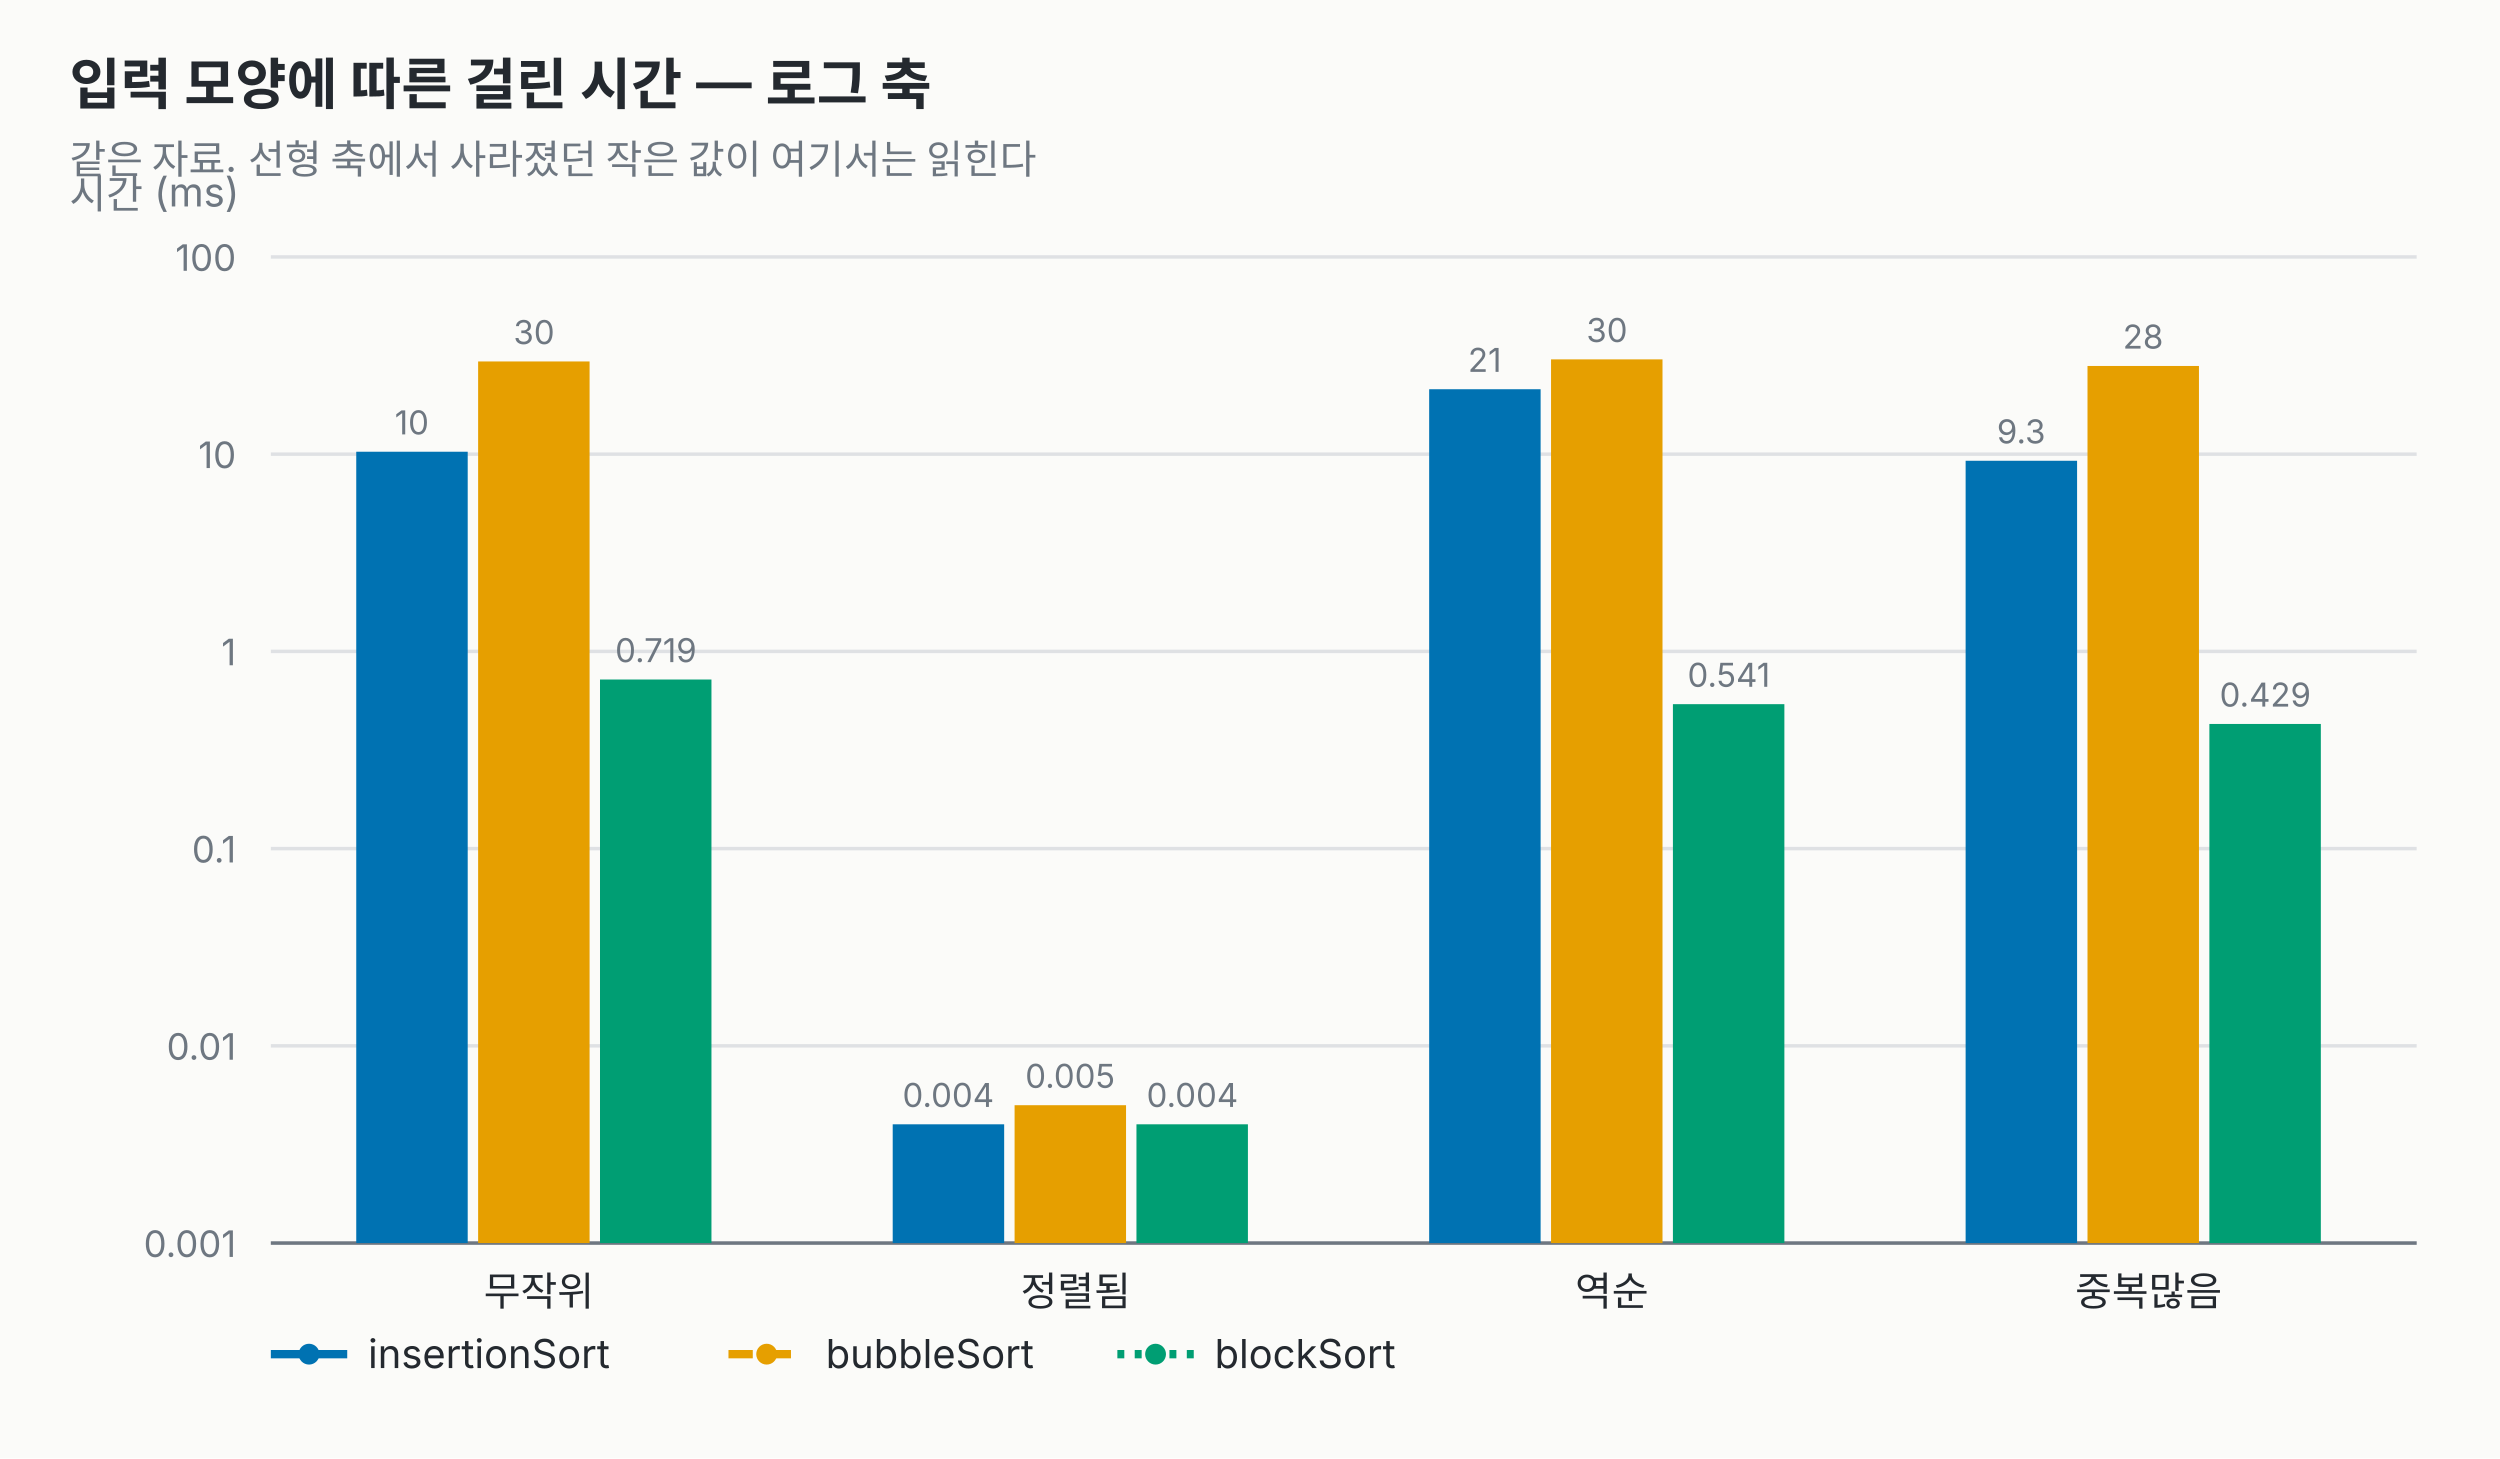
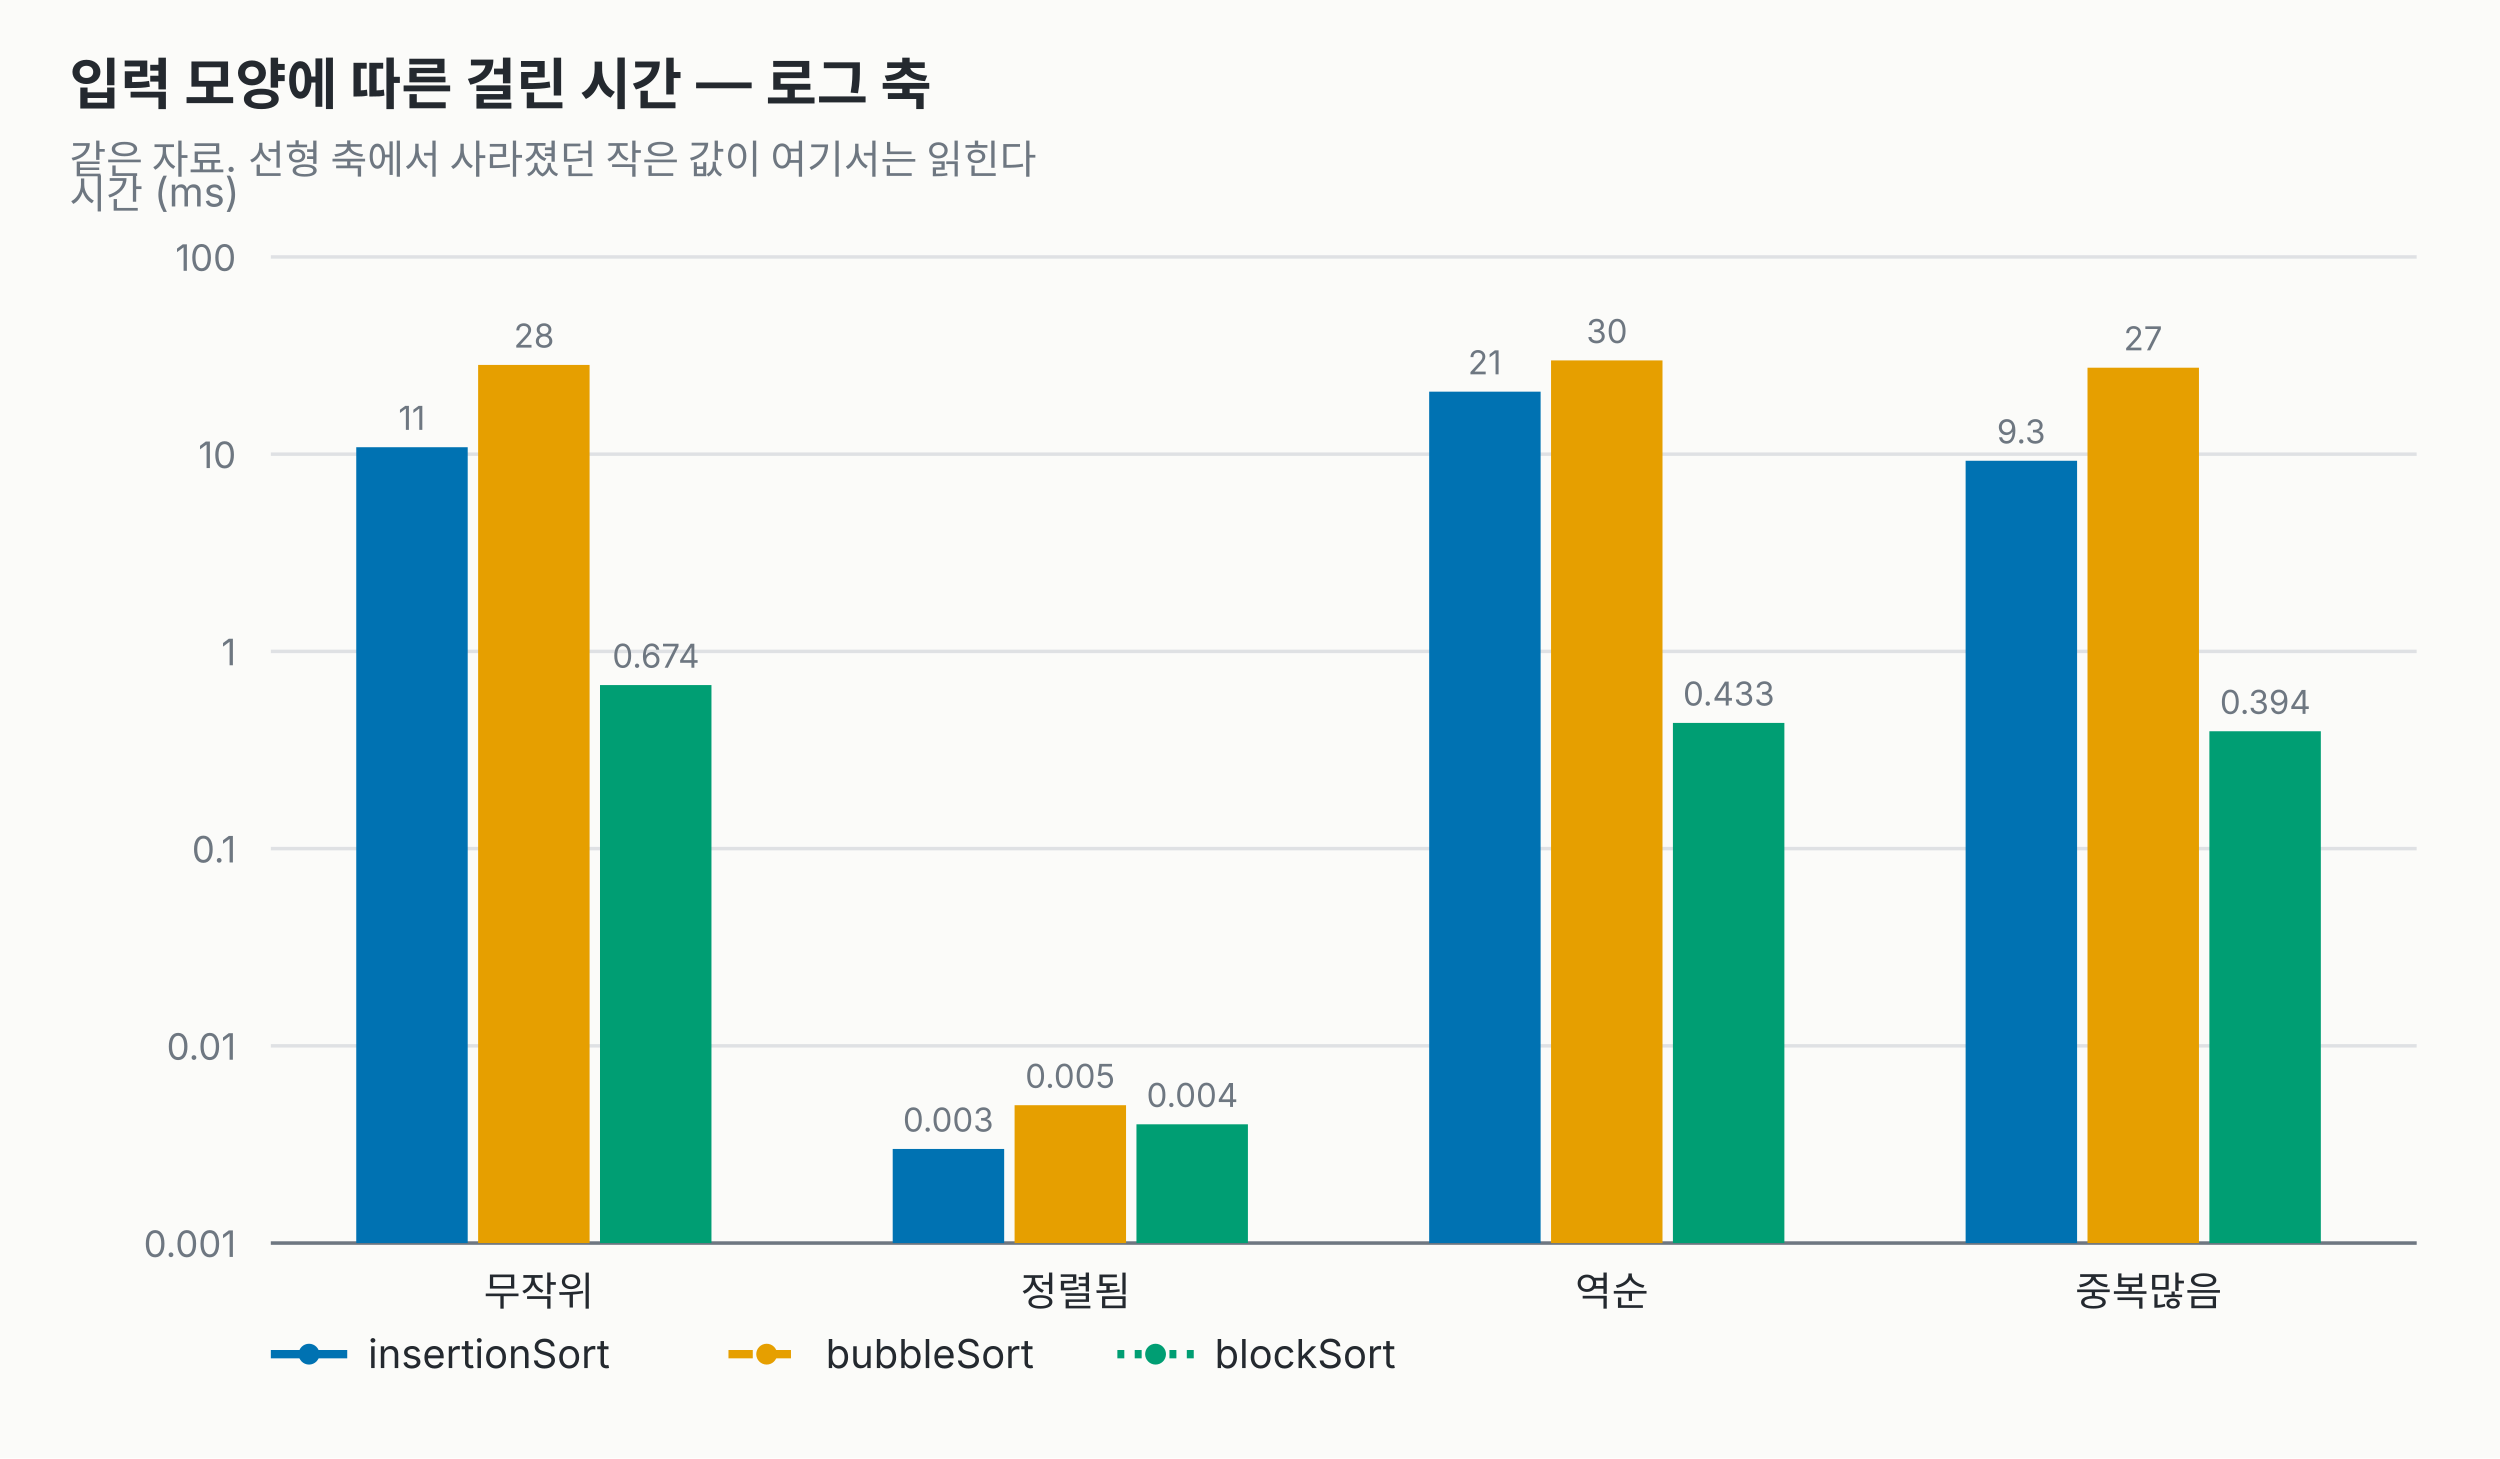
<svg xmlns="http://www.w3.org/2000/svg" width="720" height="420" viewBox="0 0 720 420" font-family="-apple-system, BlinkMacSystemFont, 'Segoe UI', 'Noto Sans KR', 'Apple SD Gothic Neo', 'Malgun Gothic', sans-serif">
  <rect width="720" height="420" fill="#fbfbf9" />
  <text x="20.0" y="30.0" font-size="16" fill="#24292f" text-anchor="start" font-weight="600">입력 모양에 따른 걸린 시간 — 로그 축</text>
  <text x="20.0" y="50.0" font-size="11.5" fill="#6e7781" text-anchor="start" font-weight="400">같은 자료. 선형 축에서 사라졌던 작은 값이 여기서는 읽힌다</text>
  <line x1="78.0" y1="358.0" x2="696.0" y2="358.0" stroke="#dfe1e4" stroke-width="1" stroke-dasharray="none" />
  <text x="68.0" y="362.0" font-size="10.5" fill="#6e7781" text-anchor="end" font-weight="400">0.001</text>
  <line x1="78.0" y1="301.2" x2="696.0" y2="301.2" stroke="#dfe1e4" stroke-width="1" stroke-dasharray="none" />
  <text x="68.0" y="305.2" font-size="10.5" fill="#6e7781" text-anchor="end" font-weight="400">0.01</text>
  <line x1="78.0" y1="244.4" x2="696.0" y2="244.4" stroke="#dfe1e4" stroke-width="1" stroke-dasharray="none" />
  <text x="68.0" y="248.4" font-size="10.5" fill="#6e7781" text-anchor="end" font-weight="400">0.1</text>
  <line x1="78.0" y1="187.6" x2="696.0" y2="187.6" stroke="#dfe1e4" stroke-width="1" stroke-dasharray="none" />
  <text x="68.0" y="191.6" font-size="10.5" fill="#6e7781" text-anchor="end" font-weight="400">1</text>
  <line x1="78.0" y1="130.8" x2="696.0" y2="130.8" stroke="#dfe1e4" stroke-width="1" stroke-dasharray="none" />
  <text x="68.0" y="134.8" font-size="10.5" fill="#6e7781" text-anchor="end" font-weight="400">10</text>
  <line x1="78.0" y1="74.0" x2="696.0" y2="74.0" stroke="#dfe1e4" stroke-width="1" stroke-dasharray="none" />
  <text x="68.0" y="78.0" font-size="10.5" fill="#6e7781" text-anchor="end" font-weight="400">100</text>
  <line x1="78.0" y1="358.0" x2="696.0" y2="358.0" stroke="#6e7781" stroke-width="1" stroke-dasharray="none" />
  <text x="20.0" y="60.0" font-size="11.5" fill="#6e7781" text-anchor="start" font-weight="400">시간 (ms)</text>
-   <rect x="102.6" y="130.1" width="32.1" height="227.9" fill="#0072B2" />
-   <text x="118.6" y="125.1" font-size="9.5" fill="#6e7781" text-anchor="middle" font-weight="400">10</text>
-   <rect x="137.7" y="104.1" width="32.1" height="253.9" fill="#E69F00" />
-   <text x="153.8" y="99.1" font-size="9.5" fill="#6e7781" text-anchor="middle" font-weight="400">30</text>
-   <rect x="172.8" y="195.7" width="32.1" height="162.3" fill="#009E73" />
-   <text x="188.9" y="190.7" font-size="9.5" fill="#6e7781" text-anchor="middle" font-weight="400">0.719</text>
+   <rect x="102.6" y="128.8" width="32.1" height="229.2" fill="#0072B2" />
+   <text x="118.6" y="123.8" font-size="9.5" fill="#6e7781" text-anchor="middle" font-weight="400">11</text>
+   <rect x="137.7" y="105.1" width="32.1" height="252.9" fill="#E69F00" />
+   <text x="153.8" y="100.1" font-size="9.5" fill="#6e7781" text-anchor="middle" font-weight="400">28</text>
+   <rect x="172.8" y="197.3" width="32.1" height="160.7" fill="#009E73" />
+   <text x="188.9" y="192.3" font-size="9.5" fill="#6e7781" text-anchor="middle" font-weight="400">0.674</text>
  <text x="155.2" y="376.0" font-size="11.5" fill="#24292f" text-anchor="middle" font-weight="400">무작위</text>
-   <rect x="257.1" y="323.8" width="32.1" height="34.2" fill="#0072B2" />
-   <text x="273.1" y="318.8" font-size="9.5" fill="#6e7781" text-anchor="middle" font-weight="400">0.004</text>
+   <rect x="257.1" y="330.9" width="32.1" height="27.1" fill="#0072B2" />
+   <text x="273.1" y="325.9" font-size="9.5" fill="#6e7781" text-anchor="middle" font-weight="400">0.003</text>
  <rect x="292.2" y="318.3" width="32.1" height="39.7" fill="#E69F00" />
  <text x="308.2" y="313.3" font-size="9.5" fill="#6e7781" text-anchor="middle" font-weight="400">0.005</text>
  <rect x="327.3" y="323.8" width="32.1" height="34.2" fill="#009E73" />
  <text x="343.4" y="318.8" font-size="9.5" fill="#6e7781" text-anchor="middle" font-weight="400">0.004</text>
  <text x="309.8" y="376.0" font-size="11.5" fill="#24292f" text-anchor="middle" font-weight="400">정렬됨</text>
-   <rect x="411.6" y="112.1" width="32.1" height="245.9" fill="#0072B2" />
-   <text x="427.6" y="107.1" font-size="9.5" fill="#6e7781" text-anchor="middle" font-weight="400">21</text>
-   <rect x="446.7" y="103.5" width="32.1" height="254.5" fill="#E69F00" />
-   <text x="462.8" y="98.5" font-size="9.5" fill="#6e7781" text-anchor="middle" font-weight="400">30</text>
-   <rect x="481.8" y="202.8" width="32.1" height="155.2" fill="#009E73" />
-   <text x="497.9" y="197.8" font-size="9.5" fill="#6e7781" text-anchor="middle" font-weight="400">0.541</text>
+   <rect x="411.6" y="112.8" width="32.1" height="245.2" fill="#0072B2" />
+   <text x="427.6" y="107.8" font-size="9.5" fill="#6e7781" text-anchor="middle" font-weight="400">21</text>
+   <rect x="446.7" y="103.8" width="32.1" height="254.2" fill="#E69F00" />
+   <text x="462.8" y="98.8" font-size="9.5" fill="#6e7781" text-anchor="middle" font-weight="400">30</text>
+   <rect x="481.8" y="208.2" width="32.1" height="149.8" fill="#009E73" />
+   <text x="497.9" y="203.2" font-size="9.5" fill="#6e7781" text-anchor="middle" font-weight="400">0.433</text>
  <text x="464.2" y="376.0" font-size="11.5" fill="#24292f" text-anchor="middle" font-weight="400">역순</text>
  <rect x="566.1" y="132.7" width="32.1" height="225.3" fill="#0072B2" />
  <text x="582.1" y="127.7" font-size="9.5" fill="#6e7781" text-anchor="middle" font-weight="400">9.3</text>
-   <rect x="601.2" y="105.4" width="32.1" height="252.6" fill="#E69F00" />
-   <text x="617.2" y="100.4" font-size="9.5" fill="#6e7781" text-anchor="middle" font-weight="400">28</text>
-   <rect x="636.3" y="208.5" width="32.1" height="149.5" fill="#009E73" />
-   <text x="652.4" y="203.5" font-size="9.5" fill="#6e7781" text-anchor="middle" font-weight="400">0.429</text>
+   <rect x="601.2" y="105.9" width="32.1" height="252.1" fill="#E69F00" />
+   <text x="617.2" y="100.9" font-size="9.5" fill="#6e7781" text-anchor="middle" font-weight="400">27</text>
+   <rect x="636.3" y="210.6" width="32.1" height="147.4" fill="#009E73" />
+   <text x="652.4" y="205.6" font-size="9.5" fill="#6e7781" text-anchor="middle" font-weight="400">0.394</text>
  <text x="618.8" y="376.0" font-size="11.5" fill="#24292f" text-anchor="middle" font-weight="400">중복많음</text>
  <line x1="78.0" y1="390.0" x2="100.0" y2="390.0" stroke="#0072B2" stroke-width="2.4" stroke-dasharray="none" />
  <circle cx="89.0" cy="390.0" r="3" fill="#0072B2" />
  <text x="106.0" y="394.0" font-size="11.5" fill="#24292f" text-anchor="start" font-weight="400">insertionSort</text>
  <line x1="209.8" y1="390.0" x2="231.8" y2="390.0" stroke="#E69F00" stroke-width="2.4" stroke-dasharray="7 4" />
  <circle cx="220.8" cy="390.0" r="3" fill="#E69F00" />
  <text x="237.8" y="394.0" font-size="11.5" fill="#24292f" text-anchor="start" font-weight="400">bubbleSort</text>
  <line x1="321.8" y1="390.0" x2="343.8" y2="390.0" stroke="#009E73" stroke-width="2.4" stroke-dasharray="2 3" />
  <circle cx="332.8" cy="390.0" r="3" fill="#009E73" />
  <text x="349.8" y="394.0" font-size="11.5" fill="#24292f" text-anchor="start" font-weight="400">blockSort</text>
</svg>
